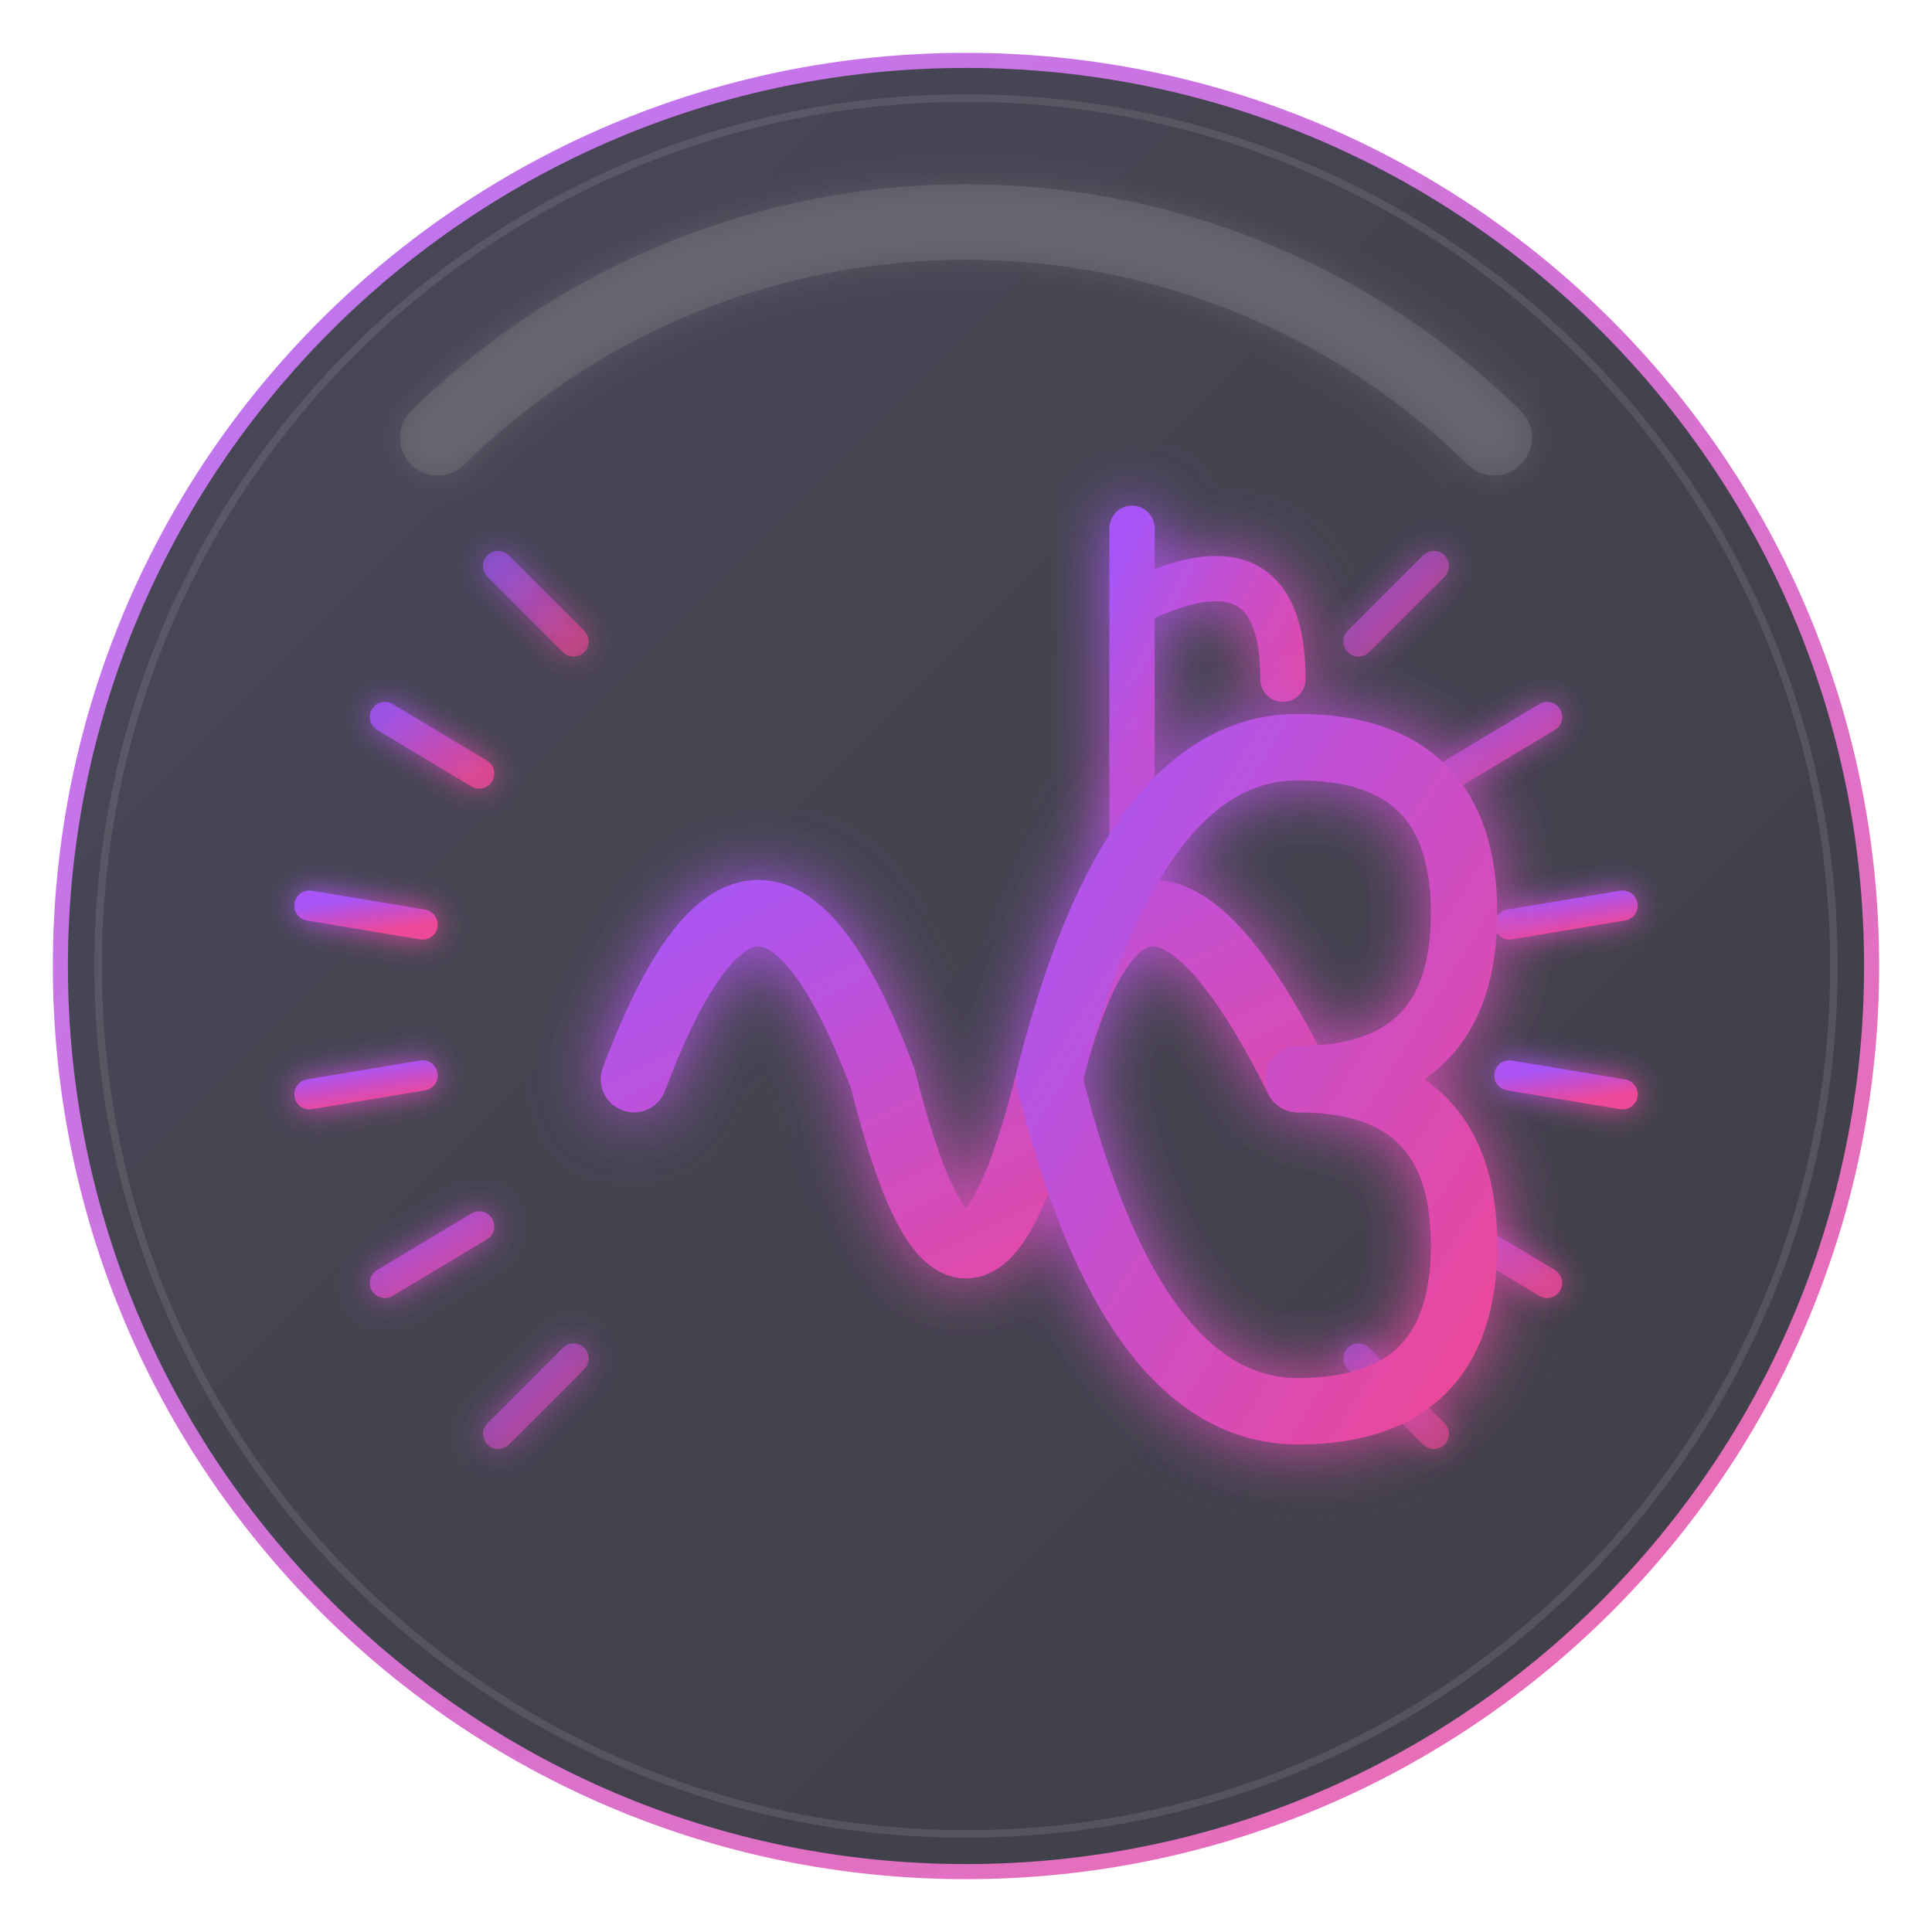
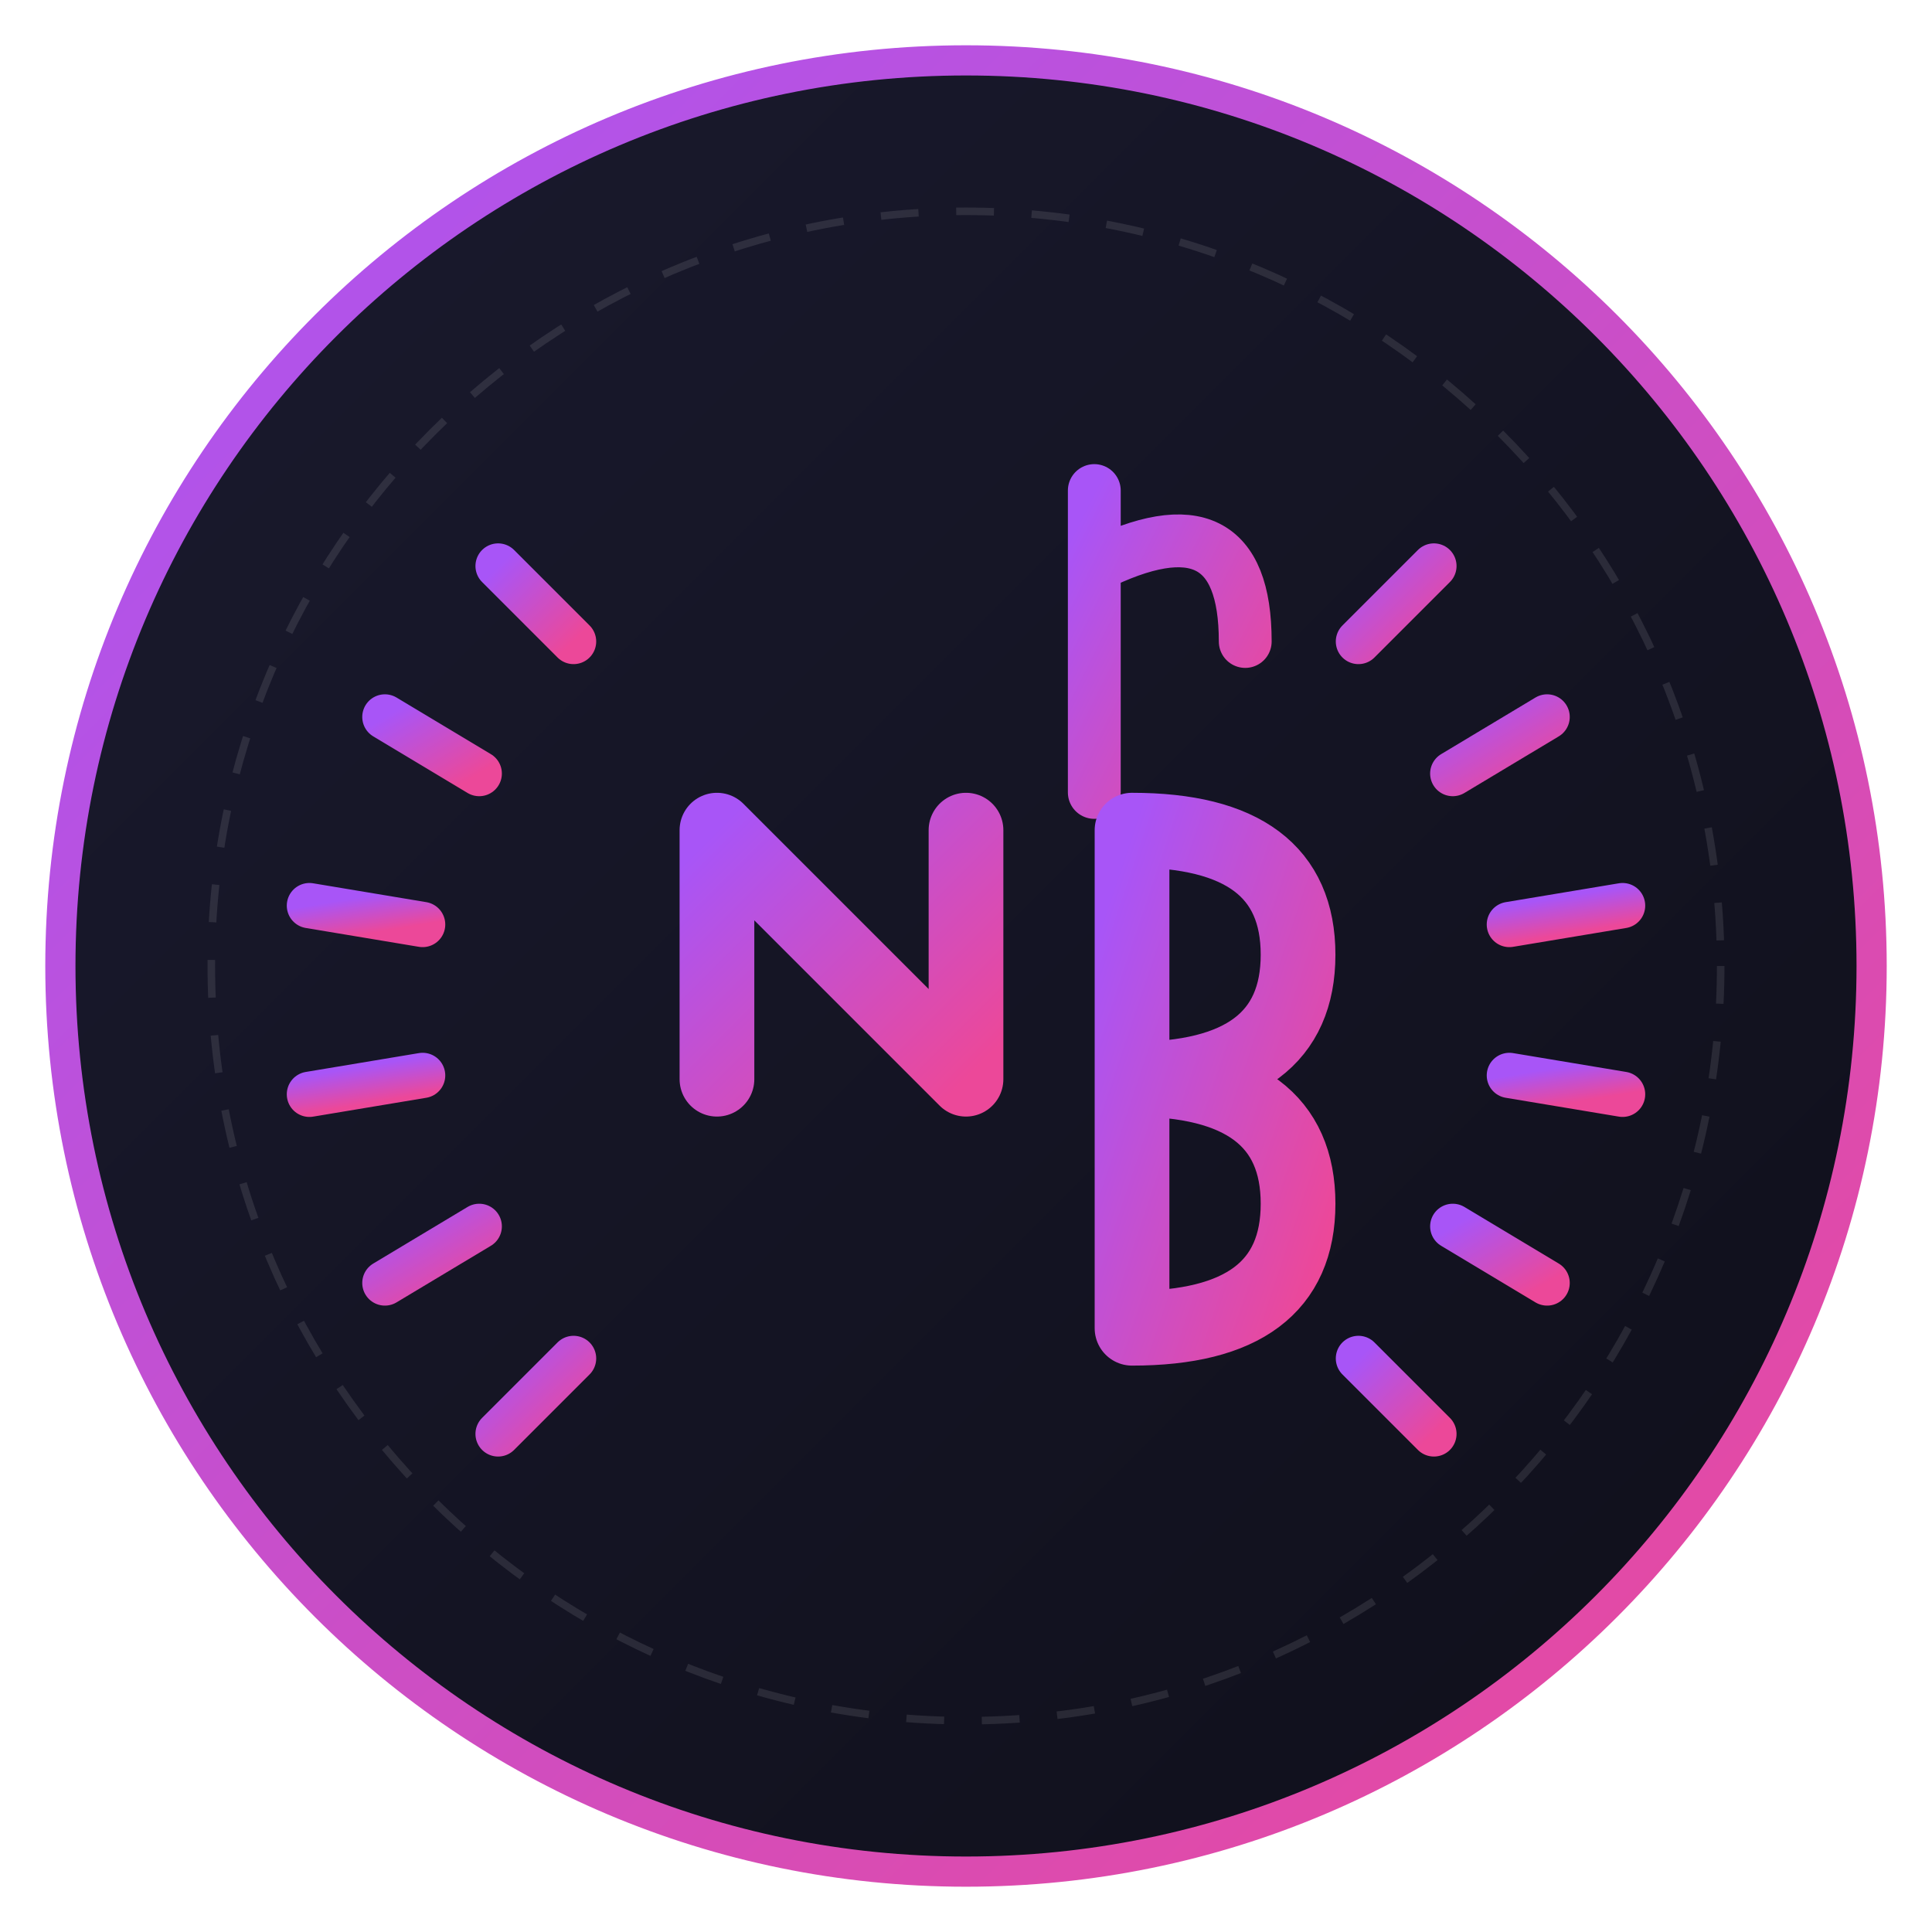
<svg xmlns="http://www.w3.org/2000/svg" viewBox="0 0 512 512">
  <defs>
    <linearGradient id="neonGradient" x1="0%" y1="0%" x2="100%" y2="100%">
      <stop offset="0%" style="stop-color:#a855f7;stop-opacity:1" />
      <stop offset="100%" style="stop-color:#ec4899;stop-opacity:1" />
    </linearGradient>
    <linearGradient id="darkBg" x1="0%" y1="0%" x2="100%" y2="100%">
      <stop offset="0%" style="stop-color:#1a1a2e;stop-opacity:1" />
      <stop offset="100%" style="stop-color:#0f0f1a;stop-opacity:1" />
    </linearGradient>
-     <filter id="glow" x="-50%" y="-50%" width="200%" height="200%">
-       <feGaussianBlur stdDeviation="4" result="coloredBlur" />
-       <feMerge>
-         <feMergeNode in="coloredBlur" />
-         <feMergeNode in="SourceGraphic" />
-       </feMerge>
-     </filter>
-     <filter id="strongGlow" x="-50%" y="-50%" width="200%" height="200%">
-       <feGaussianBlur stdDeviation="8" result="coloredBlur" />
-       <feMerge>
-         <feMergeNode in="coloredBlur" />
-         <feMergeNode in="SourceGraphic" />
-       </feMerge>
-     </filter>
  </defs>
-   <circle cx="256" cy="256" r="240" fill="url(#darkBg)" stroke="url(#neonGradient)" stroke-width="4" opacity="0.8" />
-   <circle cx="256" cy="256" r="230" fill="none" stroke="rgba(255,255,255,0.1)" stroke-width="2" />
-   <g stroke="url(#neonGradient)" stroke-width="8" stroke-linecap="round" filter="url(#glow)">
-     <line x1="380" y1="150" x2="360" y2="170" opacity="0.6" />
-     <line x1="410" y1="190" x2="385" y2="205" opacity="0.8" />
-     <line x1="430" y1="240" x2="400" y2="245" opacity="1.0" />
-     <line x1="430" y1="290" x2="400" y2="285" opacity="1.0" />
-     <line x1="410" y1="340" x2="385" y2="325" opacity="0.8" />
-     <line x1="380" y1="380" x2="360" y2="360" opacity="0.6" />
-     <line x1="132" y1="380" x2="152" y2="360" opacity="0.6" />
-     <line x1="102" y1="340" x2="127" y2="325" opacity="0.8" />
-     <line x1="82" y1="290" x2="112" y2="285" opacity="1.0" />
-     <line x1="82" y1="240" x2="112" y2="245" opacity="1.0" />
-     <line x1="102" y1="190" x2="127" y2="205" opacity="0.8" />
-     <line x1="132" y1="150" x2="152" y2="170" opacity="0.6" />
+   <circle cx="256" cy="256" r="240" fill="url(#darkBg)" stroke="url(#neonGradient)" stroke-width="8" />
+   <circle cx="256" cy="256" r="200" fill="none" stroke="rgba(255,255,255,0.1)" stroke-width="2" stroke-dasharray="10 10" />
+   <g stroke="url(#neonGradient)" stroke-width="12" stroke-linecap="round">
+     <line x1="380" y1="150" x2="360" y2="170" />
+     <line x1="410" y1="190" x2="385" y2="205" />
+     <line x1="430" y1="240" x2="400" y2="245" />
+     <line x1="430" y1="290" x2="400" y2="285" />
+     <line x1="410" y1="340" x2="385" y2="325" />
+     <line x1="380" y1="380" x2="360" y2="360" />
+     <line x1="132" y1="380" x2="152" y2="360" />
+     <line x1="102" y1="340" x2="127" y2="325" />
+     <line x1="82" y1="290" x2="112" y2="285" />
+     <line x1="82" y1="240" x2="112" y2="245" />
+     <line x1="102" y1="190" x2="127" y2="205" />
+     <line x1="132" y1="150" x2="152" y2="170" />
  </g>
-   <path d="M320 120 L320 200 M320 140 Q 360 120, 360 160" stroke="url(#neonGradient)" stroke-width="12" fill="none" stroke-linecap="round" filter="url(#strongGlow)" transform="translate(-20, 20)" />
-   <g transform="translate(146, 176) scale(1.1)" filter="url(#strongGlow)">
-     <path d="M20 100               Q 50 20, 80 100               Q 100 180, 120 100               T 180 100" fill="none" stroke="url(#neonGradient)" stroke-width="16" stroke-linecap="round" stroke-linejoin="round" />
-     <path d="M120 100               Q 140 20, 180 20               Q 220 20, 220 60               Q 220 100, 180 100              Q 220 100, 220 140              Q 220 180, 180 180              Q 140 180, 120 100" fill="none" stroke="url(#neonGradient)" stroke-width="16" stroke-linecap="round" stroke-linejoin="round" />
+   <path d="M300 120 L300 200 M300 140 Q 340 120, 340 160" stroke="url(#neonGradient)" stroke-width="14" fill="none" stroke-linecap="round" transform="translate(-10, 10)" />
+   <g transform="translate(146, 176) scale(1.1)">
+     <path d="M40 100               L 40 40              L 100 100               L 100 40" fill="none" stroke="url(#neonGradient)" stroke-width="18" stroke-linecap="round" stroke-linejoin="round" />
+     <path d="M120 100               L 120 40              Q 160 40, 160 70              Q 160 100, 120 100              Q 160 100, 160 130              Q 160 160, 120 160              L 120 100" fill="none" stroke="url(#neonGradient)" stroke-width="18" stroke-linecap="round" stroke-linejoin="round" transform="translate(20, 0)" />
  </g>
-   <path d="M116 116 A 200 200 0 0 1 396 116" fill="none" stroke="rgba(255,255,255,0.2)" stroke-width="20" stroke-linecap="round" opacity="0.5" filter="url(#glow)" />
</svg>
